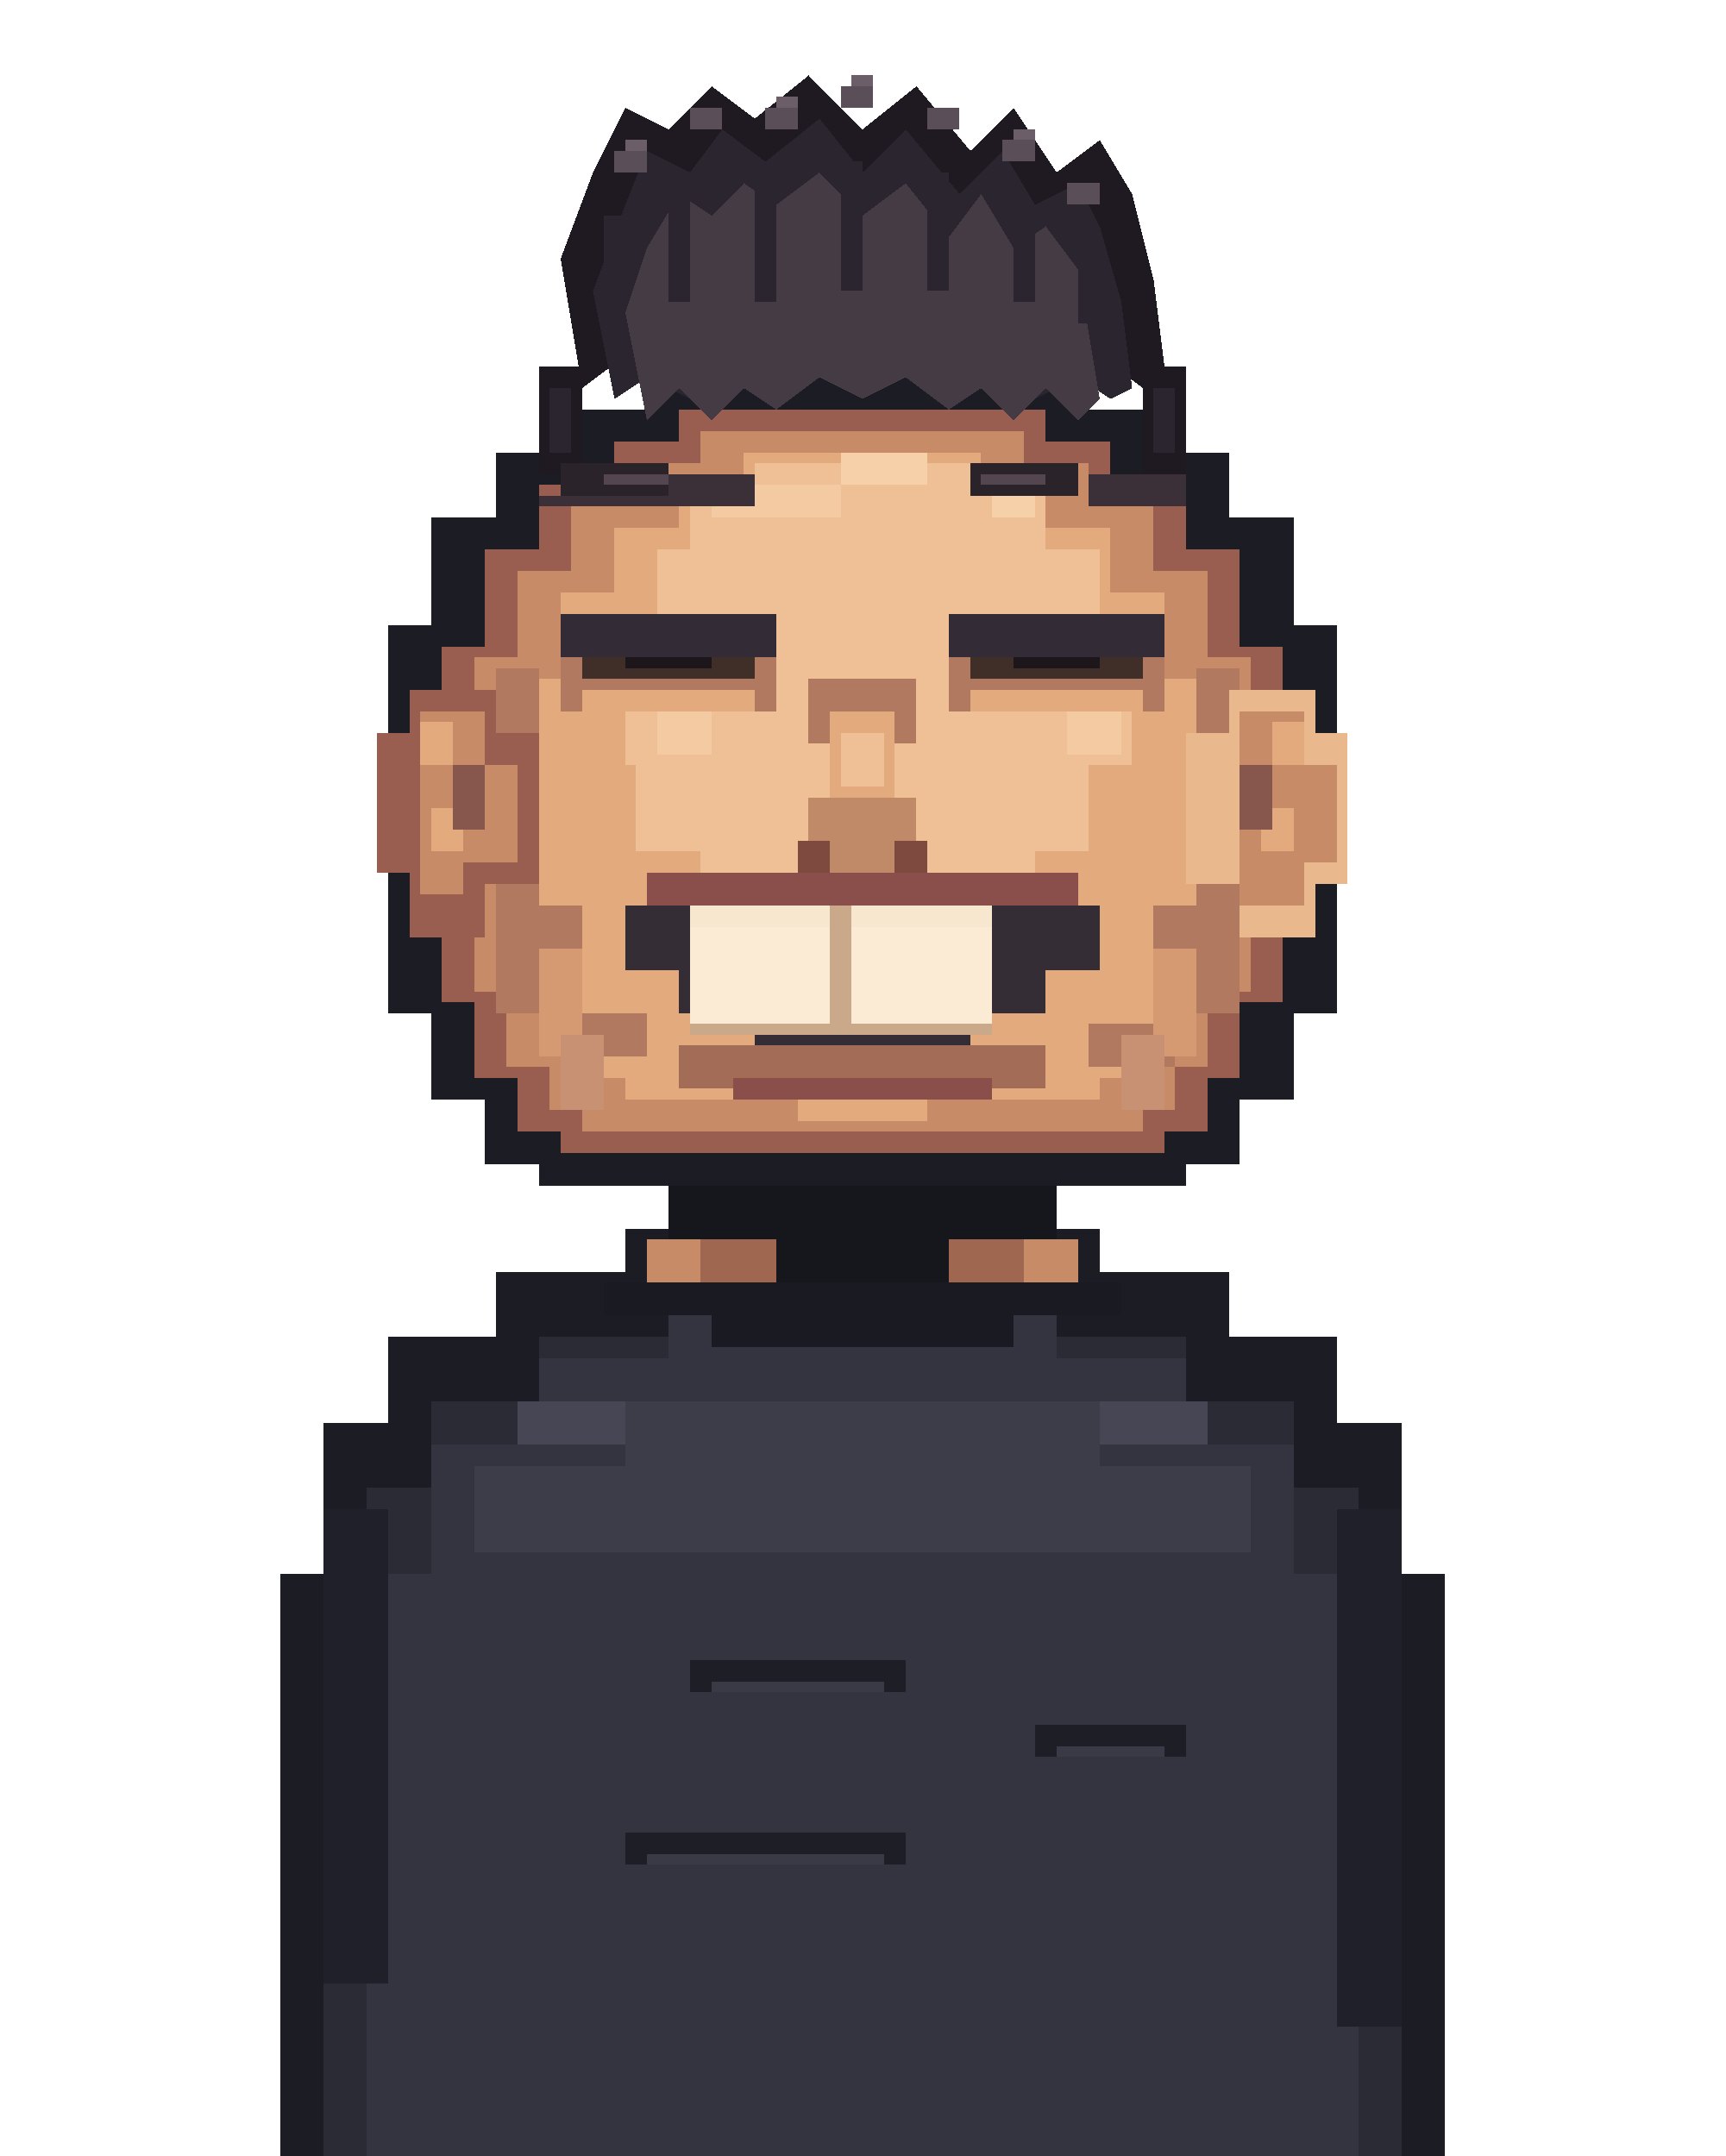
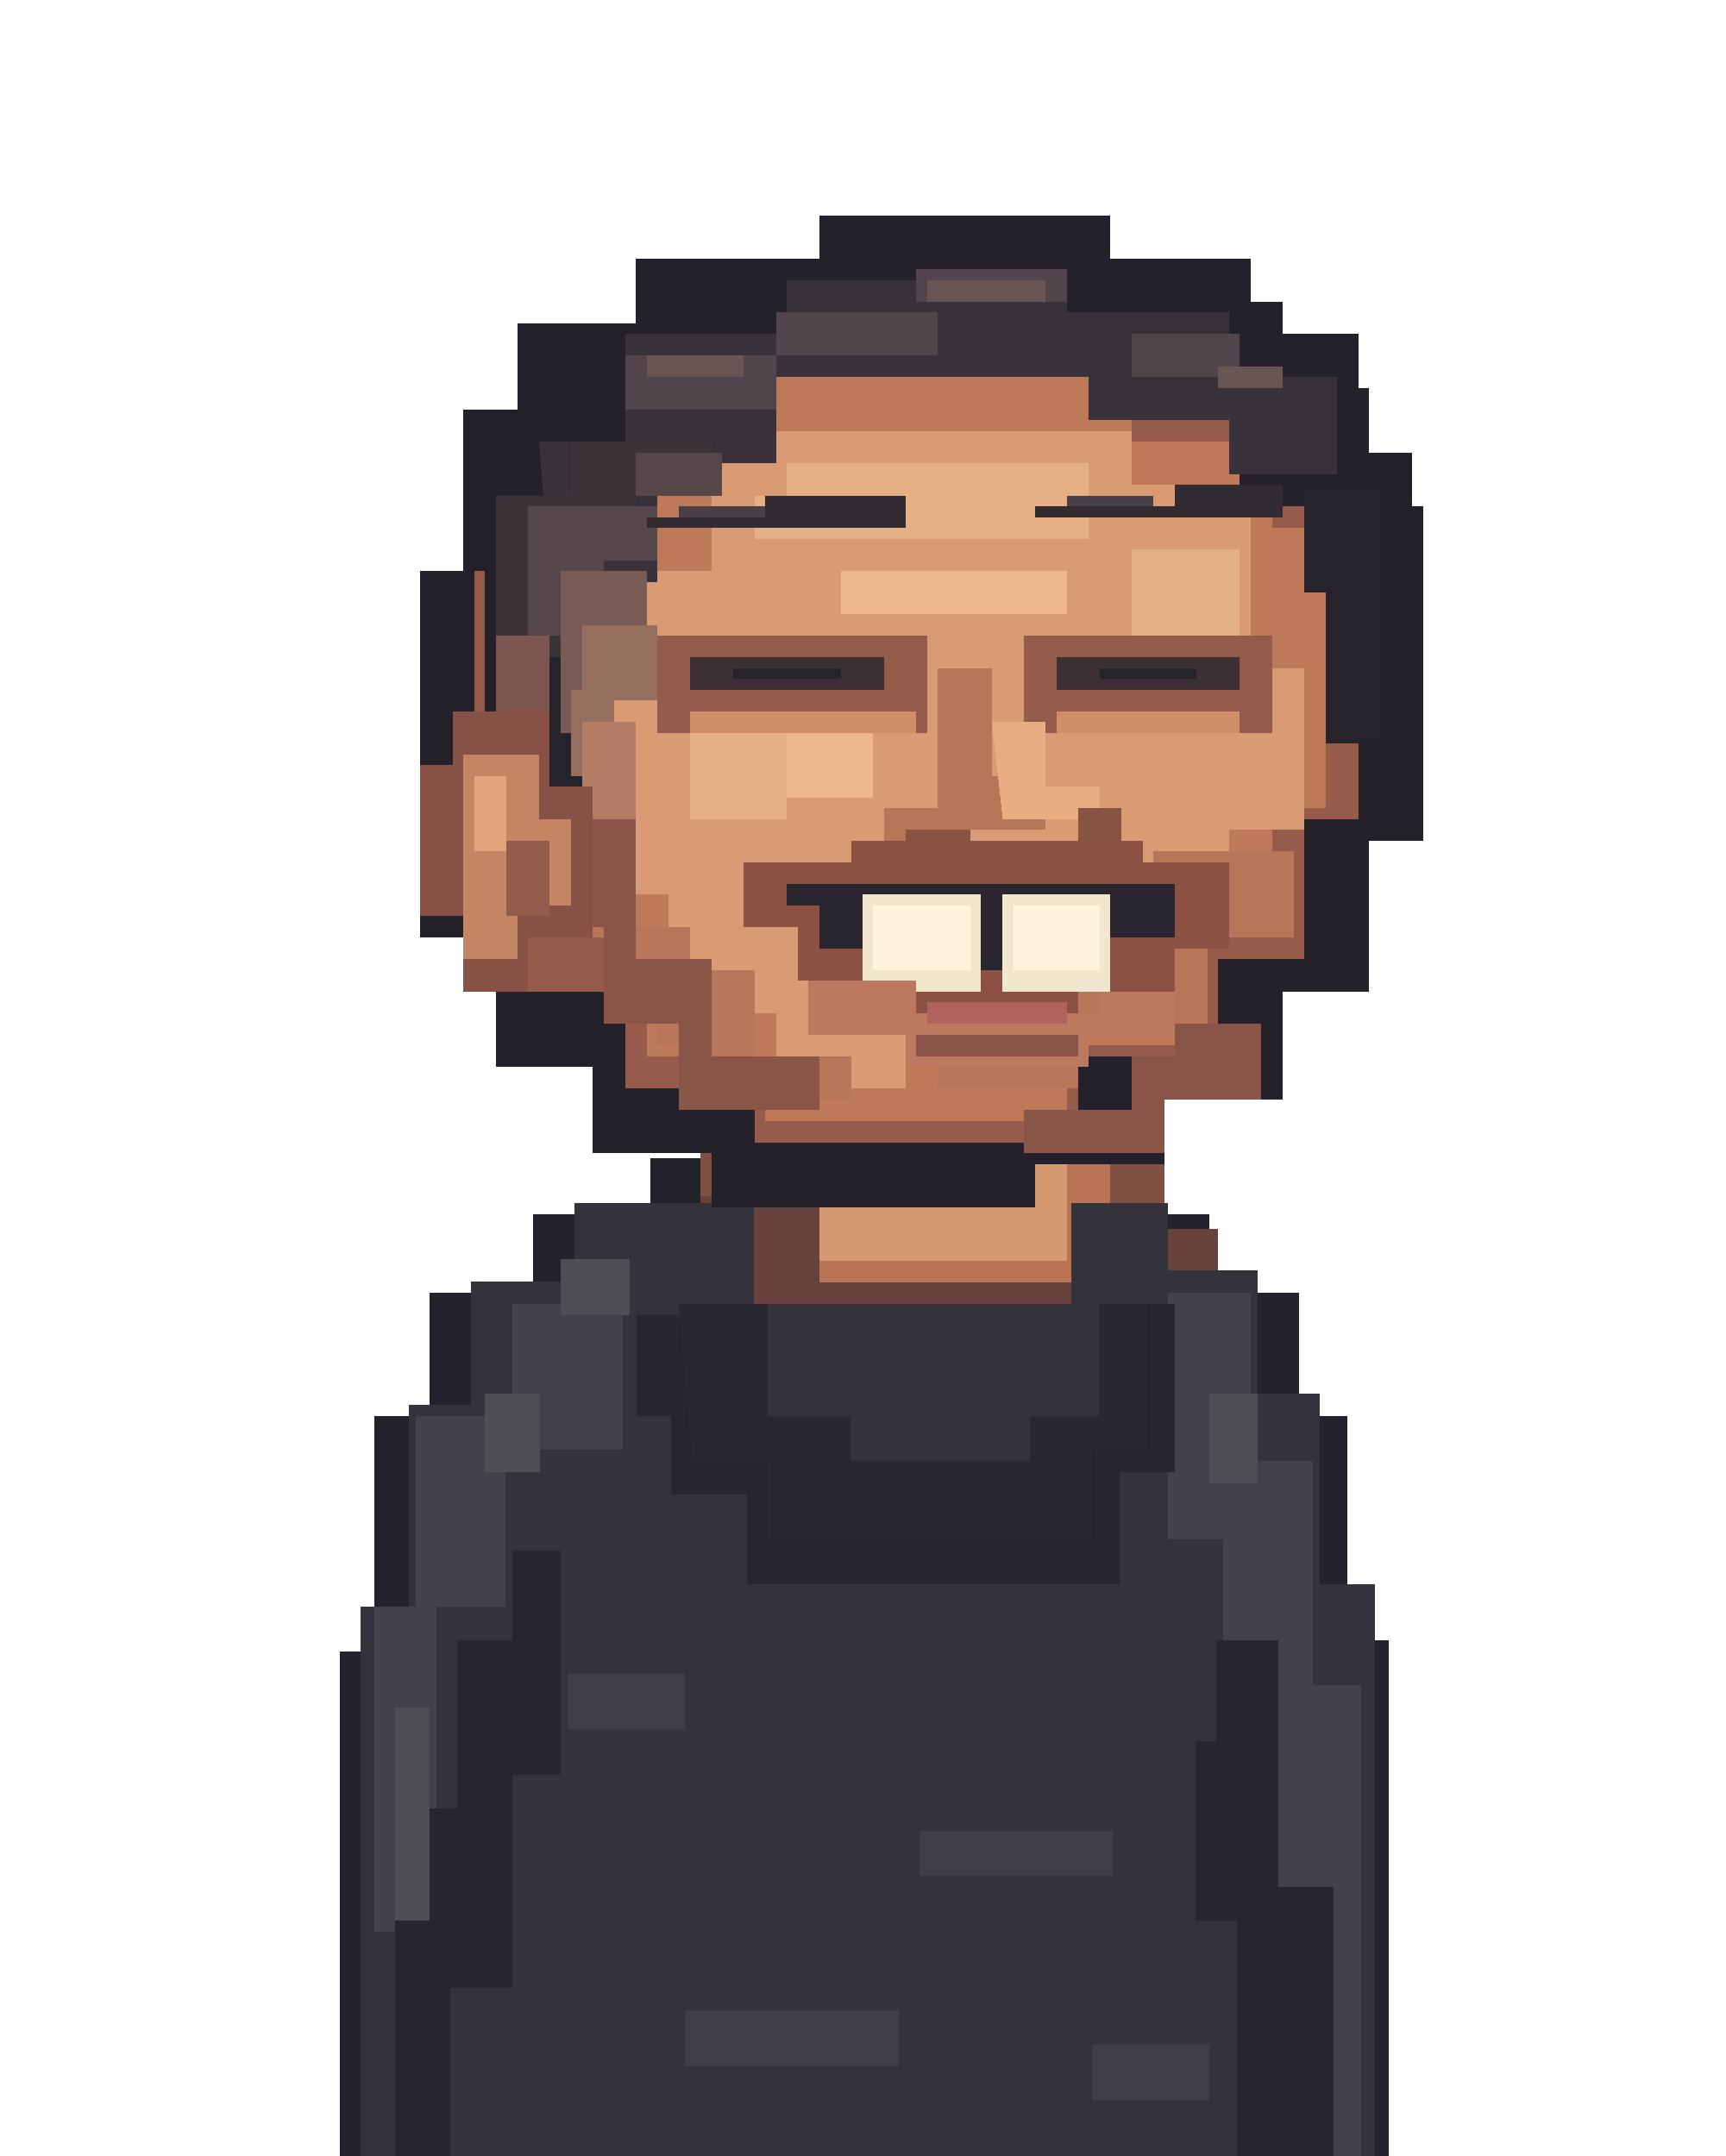
<svg xmlns="http://www.w3.org/2000/svg" width="480" height="600" viewBox="0 0 160 200" shape-rendering="crispEdges" data-expression="happy">
-   <g id="body-outline" fill="#1c1c25">
-     <path d="M26 200V146h4v-14h6v-8h10v-6h12v-4h44v4h12v6h10v8h6v14h4v54z" />
+   <g id="body-outline" fill="#24232c" transform="translate(29 -8) scale(0.64 1.04)">
+     <path d="M49 111h66v5h15v7h13v11h7v20h6v46H4v-45h5v-21h8v-11h15v-7h17z" />
  </g>
  <g id="neck">
-     <path fill="#8f5a48" d="M62 104h36v14h-8v4H70v-4h-8z" />
-     <path fill="#c88b67" d="M65 104h30v11h5v5H60v-5h5z" />
-     <path fill="#d69a72" d="M69 106h22v5H69z" />
-     <path fill="#a06750" d="M65 112h30v8H65z" />
+     <path fill="#805042" d="M65 98h43v21h8v10H56v-12h9z" />
+     <path fill="#b87454" d="M70 100h33v17h9v5H65v-7h5z" />
+     <path fill="#d69a73" d="M75 105h24v12H75z" />
+     <path fill="#67423c" d="M65 111h11v8h28v-5h9v9H65z" />
  </g>
-   <g id="tee">
-     <path fill="#2b2b35" d="M30 200V150h4v-12h6v-8h10v-6h12v-4h36v4h12v6h10v8h6v12h4v50z" />
-     <path fill="#343440" d="M34 146h6v-12h10v-8h12v-4h36v4h12v8h10v12h6v54H34z" />
-     <path fill="#3d3d4a" d="M44 136h14v-6h44v6h14v8H44z" />
-     <path fill="#16161d" d="M62 110h36v5h-10v4H72v-4h-10z" />
-     <path fill="#1a1a22" d="M56 119h48v3H94v3H66v-3H56z" />
-     <path fill="#20202a" d="M30 140h6v44h-6zM124 140h6v48h-6z" />
-     <path fill="#464654" d="M48 130h10v4H48zM102 130h10v4h-10z" />
-     <path fill="#1e1e27" d="M64 154h20v3H64zM58 170h26v3H58zM96 160h14v3H96z" />
-     <path fill="#3a3a47" d="M66 156h16v1H66zM60 172h22v1H60zM98 162h10v1h-10z" />
+   <g id="shirt" transform="translate(29 -8) scale(0.64 1.04)">
+     <path fill="#34323b" d="M47 115h17v9h46v-9h14v6h13v11h9v17h8v51H7v-49h7v-18h9v-11h15v-7z" />
+     <path fill="#45414b" d="M29 124h16v13H28v14H18v29H9v-29h6v-17h14zM124 123h12v15h9v20h7v42h-14v-28h-6v-27h-8z" />
+     <path fill="#27252e" d="M47 125h15v13h11v4h36v-6h9v-12h7v15h-8v10H63v-8H52v-7h-5zM29 146h7v20h-7v19h-9v15h-8v-31h9v-15h8zM131 154h9v22h8v24h-14v-21h-6v-16h3z" />
+     <path fill="#514d55" d="M25 132h8v7h-8zM36 120h10v5H36zM130 132h7v8h-7zM12 160h5v19h-5z" />
+     <path fill="#403d47" d="M37 157h17v5H37zM88 171h28v4H88zM54 187h31v5H54zM113 190h17v5h-17z" />
+     <path fill="#292730" d="M53 124h13v10h12v4h26v-4h10v-10h7v13h-8v8H66v-7H55z" />
  </g>
  <g id="head">
-     <path fill="#1c1c25" d="M50 108H45V102H40V94H36V58H40V48H46V42H54V38H60V35H100V38H106V42H114V48H120V58H124V94H120V102H115V108H110V110H50Z" />
-     <path fill="#995e4f" d="M52 105H48V100H44V93H41V60H45V51H50V45H57V41H63V38H97V41H103V45H110V51H115V60H119V93H115V100H112V105H108V107H52Z" />
-     <path fill="#c88b67" d="M54 103H51V99H47V92H44V61H48V53H53V47H59V43H65V40H95V43H101V47H107V53H112V61H116V92H112V99H109V103H106V105H54Z" />
-     <path fill="#e3aa7e" d="M58 100H55V96H51V89H48V63H52V55H57V49H63V45H69V42H91V45H97V49H103V55H108V63H112V89H108V96H105V100H102V102H58Z" />
-     <path fill="#efbf95" d="M64 47H70V43H90V46H97V51H102V61H105V71H101V79H96V85H88V89H72V85H65V79H59V71H58V61H61V51H64Z" />
-     <path fill="#f6d0a8" d="M66 44h4v4h-4zM78 42h8v3h-8zM92 44h4v4h-4zM62 58h3v8h-3zM100 58h3v8h-3z" />
-     <path fill="#f3caa2" d="M66 45h12v3H66zM61 63h5v7h-5zM99 63h5v7h-5zM71 92h18v3H71z" />
-     <path fill="#b17a60" d="M46 62h4v22h4v10h6v4h-8V94h-6zM111 62h4v32h-6v5h-8v-4h6V84h4z" />
-     <path fill="#d69a72" d="M50 88h4v10h-4zM107 88h4v10h-4z" />
-     <path fill="#c99173" d="M52 96h4v7h-4zM104 96h4v7h-4z" />
+     <path fill="#24212b" d="M48 30h11v-6h44v4h16v8h8v11h5v31h-5v14h-8v10h-11v6h-12v4H66v-5H55v-8H46v-12h-7V53h4V38h5z" />
+     <path fill="#965b4b" d="M51 39h13v-7h40v5h15v10h7v29h-5v13h-8v9h-13v8H70v-5H58v-9h-9V75h-5V53h7z" />
+     <path fill="#bd7958" d="M57 42h14v-7h34v6h13v8h5v26h-5v12h-8v10h-11v7H71v-6H60v-11h-8V73h-4V55h9z" />
+     <path fill="#d89b73" d="M66 40h39v5h11v17h5v15h-7v11h-10v8H84v5H72v-7H62v-11h-7V66h2V53h9z" />
+     <path fill="#e5b085" d="M73 43h28v7H70v-4h3zM105 51h10v9h-10zM64 63h9v13h-9zM77 80h14v9H77zM98 86h11v5H98z" />
+     <path fill="#b77658" d="M50 60h7v26h7v9h-7v-8h-7zM61 90h9v8h9v4H66v-5h-5zM107 79h13v8h-8v9h-12v5H87v-5h13v-7h7z" />
+     <path fill="#895547" d="M53 76h6v13h7v9h10v5H63v-8h-7v-9h-3zM109 95h8v7h-9v5H95v-4h10v-5h4z" />
+     <path fill="#eeb88c" d="M78 53h21v4H78zM73 68h8v6h-8zM94 81h9v5h-9z" />
+   </g>
+   <g id="hair">
+     <path fill="#24212b" d="M45 60V41h6v-9h10v-7h15v-5h27v4h13v7h10v11h5v15h-8V45h-8v-6h-14v-4H68v8H57v16h-6v13h-6z" />
+     <path fill="#39323a" d="M50 41h8v-10h15v-5h26v3h15v6h10v9h-10v-5h-13v-4H72v8H61v11H51z" />
+     <path fill="#51444a" d="M58 33h14v-4h15v4H72v5H58zM85 25h14v3H85zM105 31h10v4h-10z" />
+     <path fill="#6a5555" d="M60 33h9v2h-9zM86 26h11v2H86zM113 34h6v2h-6z" />
+     <path fill="#27232d" d="M49 47h5v28h-6zM121 45h7v24h-5V55h-2z" />
+   </g>
+   <g id="hair-fade">
+     <path fill="#3d343a" d="M46 46h13v6h-4v9h-4v12h-5zM53 41h13v5H53z" />
+     <path fill="#56474a" d="M49 47h12v5h-5v7h-5v7h-2zM59 42h8v4h-8z" />
+     <path fill="#775b54" d="M52 53h8v7h-3v8h-5z" />
+     <path fill="#966e5e" d="M54 58h7v7h-4v7h-4v-8h1z" />
+     <path fill="#b27c65" d="M54 67h5v9h-5z" />
+     <path fill="#7c5650" d="M46 59h5v10h-5z" />
  </g>
  <g id="ear">
-     <path fill="#995e4f" d="M38 64h8v4h4v14h-5v5h-7v-6h-3V68h3z" />
-     <path fill="#c88b67" d="M39 66h6v5h3v9h-5v3h-4z" />
-     <path fill="#e3aa7e" d="M39 67h3v4h-3zM40 75h3v4h-3z" />
-     <path fill="#87564d" d="M42 71h3v6h-3z" />
-     <path fill="#e9b88d" d="M114 64h8v4h3v14h-3v5h-7v-5h-5V68h4z" />
-     <path fill="#c88b67" d="M115 66h6v5h3v9h-3v4h-6z" />
-     <path fill="#e3aa7e" d="M118 67h3v4h-3zM117 75h3v4h-3z" />
-     <path fill="#87564d" d="M115 71h3v6h-3z" />
-   </g>
-   <g id="hair">
-     <path fill="#1f1a22" d="M54 36L58 33L62 36L66 32L70 35L75 31L80 34L85 31L90 35L94 32L98 36L102 33L106 36L108 34L107 26L105 18L102 13L98 16L94 10L90 14L85 8L80 12L75 7L70 11L66 8L62 12L58 10L55 16L52 24Z" />
-     <path fill="#2b2530" d="M57 37L60 35L64 37L67 34L71 36L76 33L80 36L84 33L89 36L93 34L96 37L100 35L103 37L105 36L104 28L102 21L100 17L96 19L93 14L89 18L84 12L80 16L76 11L71 15L67 12L64 16L60 14L58 19L55 27Z" />
-     <path fill="#453b45" d="M60 39L63 36L66 39L69 36L72 38L76 35L80 37L84 35L88 38L91 36L94 39L97 36L100 39L102 37L101 31L100 25L97 21L94 23L91 18L88 22L84 17L80 20L76 16L72 19L69 17L66 20L63 18L60 23L58 29Z" />
-     <path fill="#5a4e58" d="M57 14h3v2h-3zM64 10h3v2h-3zM71 10h3v2h-3zM78 8h3v2h-3zM86 10h3v2h-3zM93 13h3v2h-3zM99 17h3v2h-3z" />
-     <path fill="#6b5e68" d="M58 13h2v1h-2zM72 9h2v1h-2zM79 7h2v1h-2zM94 12h2v1h-2z" />
-     <path fill="#2b2530" d="M56 20h2v8h-2zM62 18h2v10h-2zM70 16h2v12h-2zM78 15h2v12h-2zM86 16h2v11h-2zM94 19h2v9h-2zM100 22h2v8h-2z" />
-     <path fill="#1f1a22" d="M50 34h4v10h-4zM106 34h4v10h-4z" />
-     <path fill="#2b2530" d="M51 36h2v6h-2zM107 36h2v6h-2z" />
+     <path fill="#875245" d="M42 66h9v7h4v14h-6v5h-6v-7h-4V71h3z" />
+     <path fill="#c48563" d="M43 70h7v6h3v8h-5v5h-5z" />
+     <path fill="#e3a47b" d="M44 72h3v7h-3z" />
+     <path fill="#925b4a" d="M47 78h4v7h-4z" />
  </g>
  <g id="expression-neutral">
    <g id="expression-brows">
-       <path fill="#3b3038" d="M50 46h9v-2h11v3H50zM90 47h11v-3h9v3H90z" />
-       <path fill="#2a232a" d="M52 43h10v3H52zM90 43h10v3H90z" />
-       <path fill="#544650" d="M56 44h6v1H56zM91 44h6v1H91z" />
+       <path fill="#332b32" d="M60 48h11v-2h13v3H60zM96 47h13v-2h10v3H96z" />
+       <path fill="#4a3f47" d="M63 47h8v1h-8zM99 46h8v1h-8z" />
    </g>
    <g id="expression-eyes">
-       <path fill="#b17a60" d="M52 57h20v9H52zM88 57h20v9H88z" />
-       <path fill="#3f2f28" d="M54 60h16v3H54zM90 60h16v3H90z" />
-       <path fill="#332b35" d="M52 57h20v4H52zM88 57h20v4H88z" />
-       <path fill="#1d171b" d="M58 61h8v1h-8zM94 61h8v1h-8z" />
-       <path fill="#e3aa7e" d="M54 64h16v2H54zM90 64h16v2H90z" />
+       <path fill="#945b4a" d="M61 59h25v9H61zM95 59h23v9H95z" />
+       <path fill="#3d3035" d="M64 61h18v3H64zM98 61h17v3H98z" />
+       <path fill="#26232b" d="M68 62h10v1H68zM102 62h9v1h-9z" />
+       <path fill="#cf8e68" d="M64 66h21v2H64zM98 66h17v2H98z" />
    </g>
-     <path fill="#b17a60" d="M75 63h10v6h-3v10h-4V69h-3z" />
-     <path fill="#e3aa7e" d="M77 66h6v8h-6z" />
-     <path fill="#c08a68" d="M75 74h10v4h-2v3h-6v-3h-2z" />
-     <path fill="#efbf95" d="M78 68h4v5h-4z" />
-     <path fill="#7e4a3f" d="M74 78h3v3h-3zM83 78h3v3h-3z" />
+     <g id="expression-nose">
+       <path fill="#b87658" d="M87 62h5v10h5v5h-10v3h-5v-5h5z" />
+       <path fill="#e8ad81" d="M92 67h5v6h5v3h-9z" />
+       <path fill="#875443" d="M84 77h6v2h-6zM100 75h4v3h-4z" />
+     </g>
    <g id="expression-mouth">
-       <path fill="#8a4f4a" d="M60 81h40v3H60z" />
-       <path fill="#342d35" d="M58 84h44v6h-5v4h-7v3H70v-3h-7v-4h-5z" />
-       <path fill="#a26c56" d="M63 97h34v4H63z" />
-       <path fill="#fbebd4" d="M64 84h13v12H64zM79 84h13v12H79z" />
-       <path fill="#c9a98a" d="M77 84h2v12h-2zM64 95h28v1H64z" />
-       <path fill="#f7e7cf" d="M64 84h13v2H64zM79 84h13v2H79z" />
-       <path fill="#8a4f4a" d="M68 100h24v2H68z" />
-       <path fill="#e3aa7e" d="M74 102h12v2H74z" />
+       <path fill="#8d5143" d="M69 80h10v-2h27v2h8v8h-5v4h-9v3H82v-4h-8v-5h-5z" />
+       <path fill="#292630" d="M73 82h36v5h-7v3H84v-2h-8v-4h-3z" />
+       <path fill="#f1e7cf" d="M80 83h11v9H80zM93 83h10v9H93z" />
+       <path fill="#fff5de" d="M81 84h9v6H81zM94 84h8v6H94z" />
+       <path fill="#bc7960" d="M75 91h10v3h17v-2h7v4h-8v3H84v-3h-9z" />
+       <path fill="#8b544a" d="M85 96h15v2H85z" />
+       <path fill="#b0635c" d="M86 93h13v2H86z" />
    </g>
  </g>
</svg>
